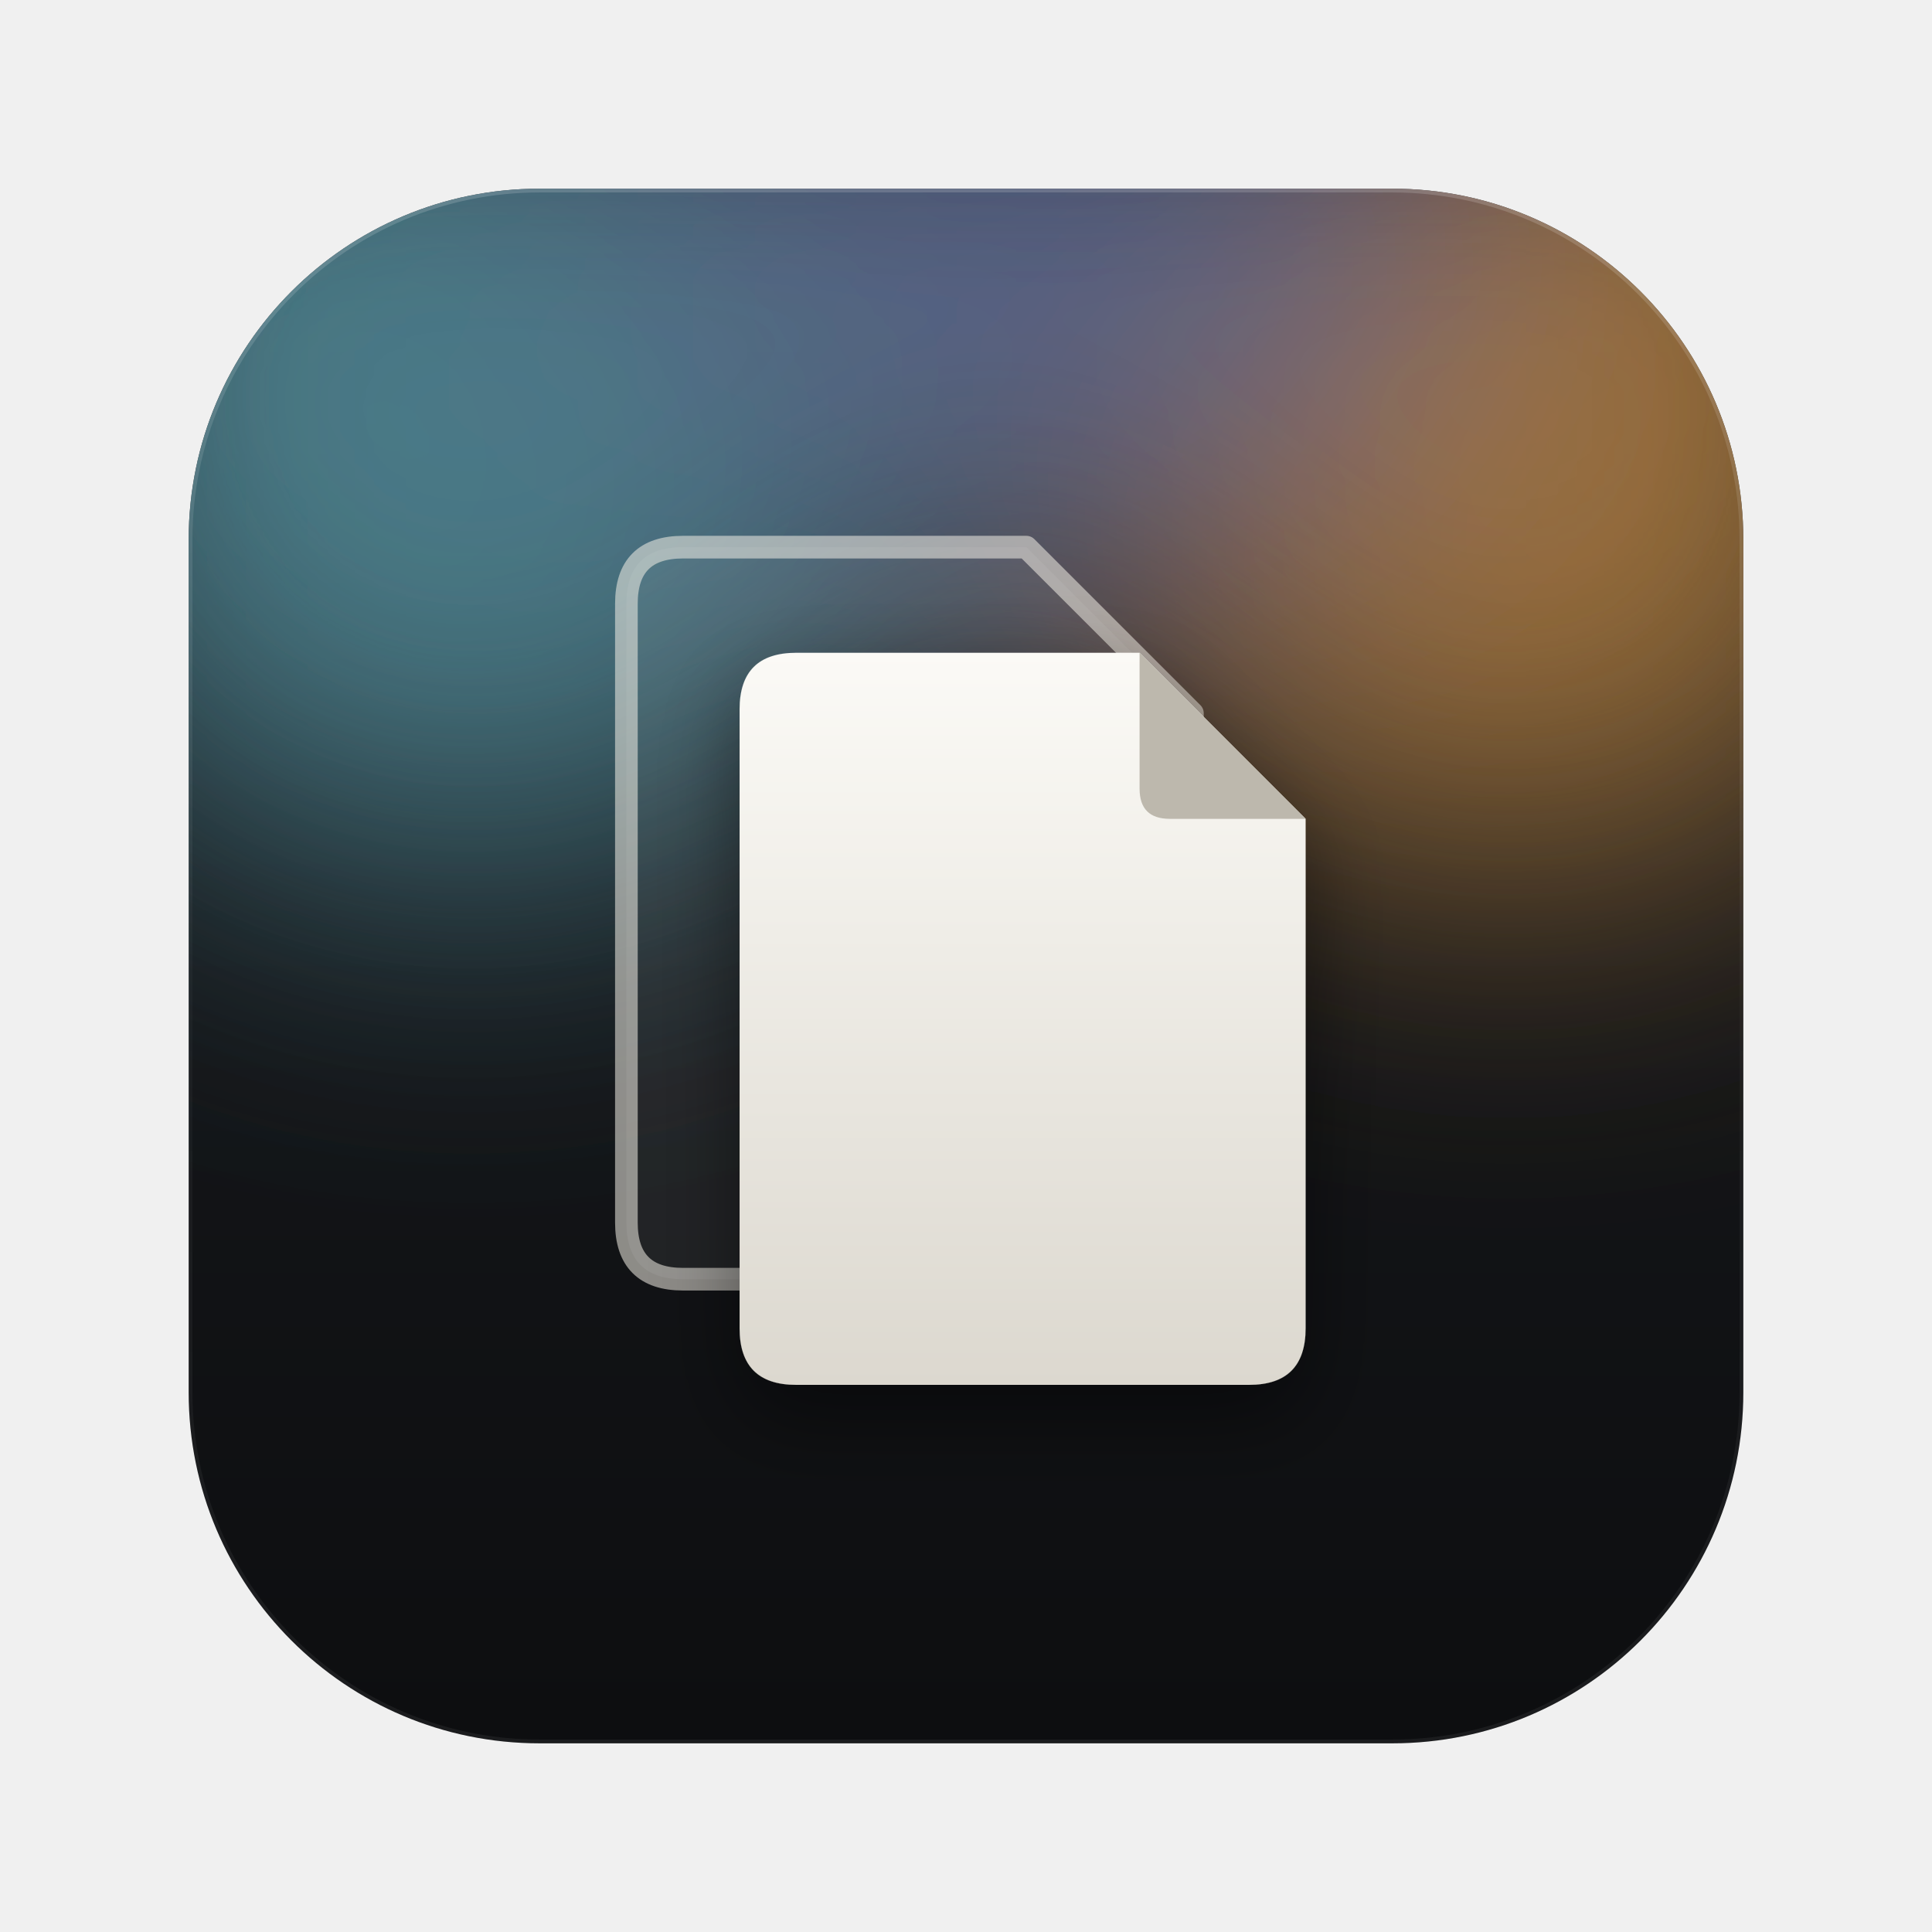
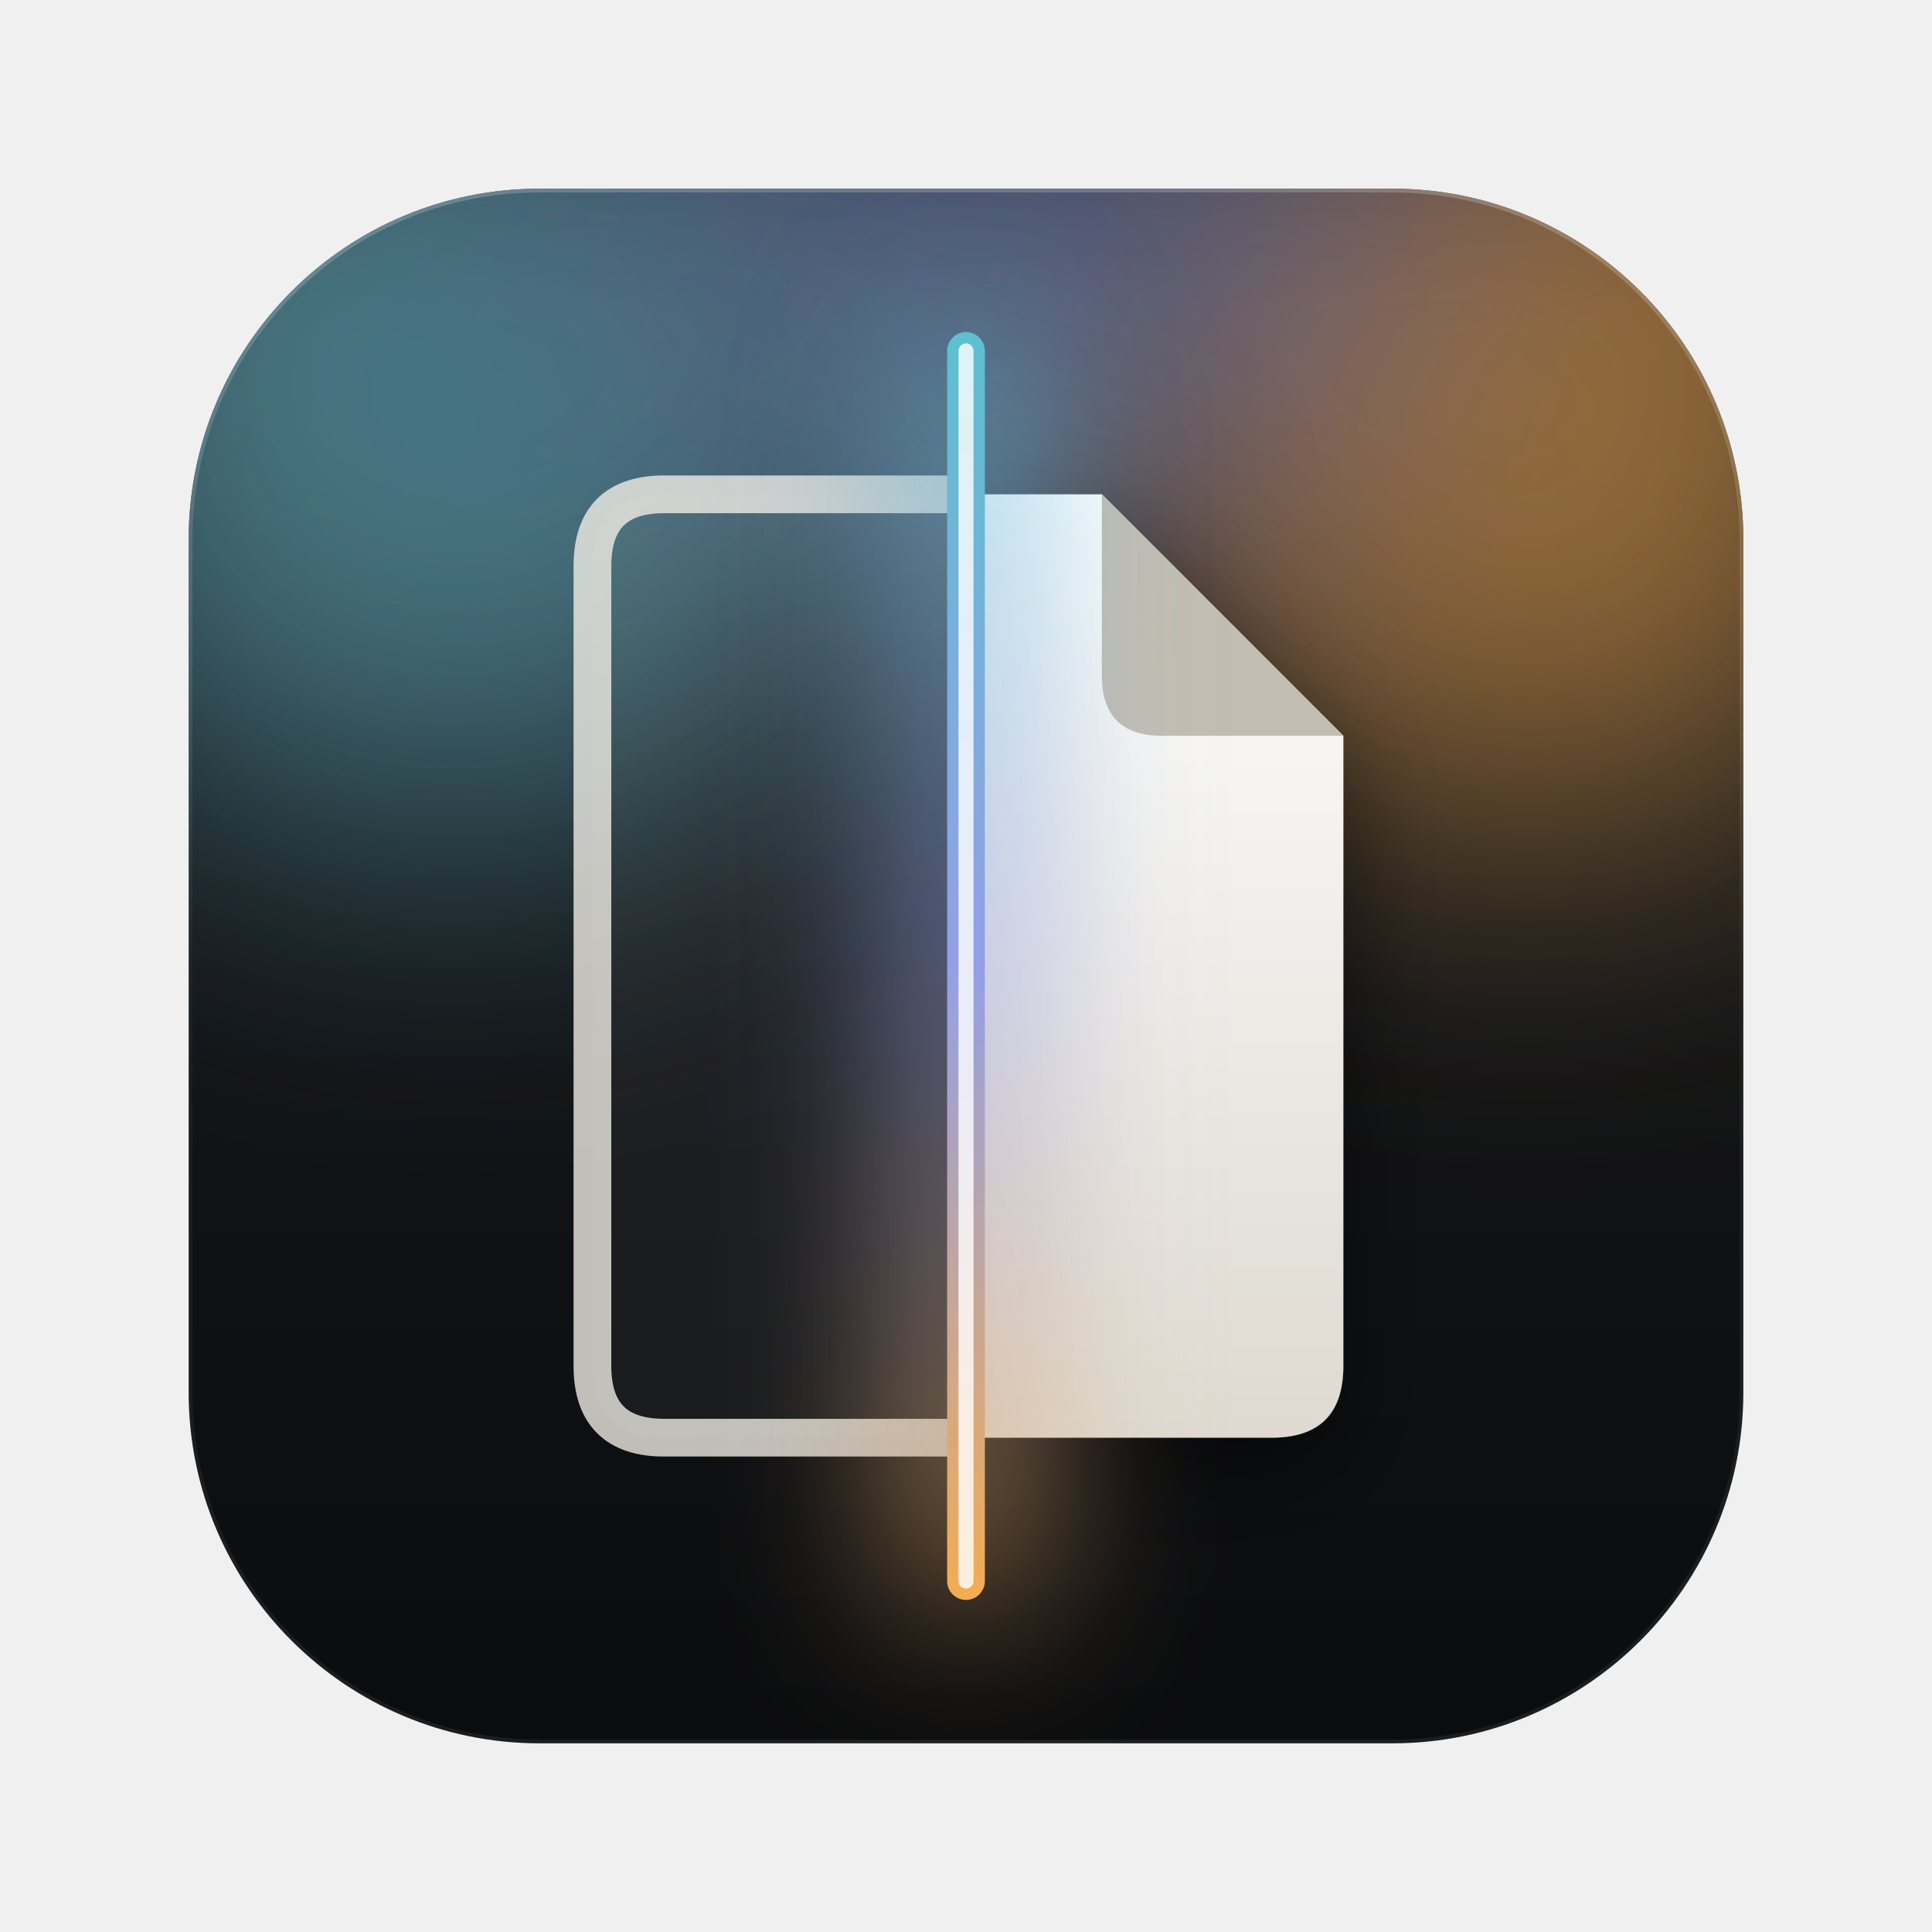
<svg xmlns="http://www.w3.org/2000/svg" width="1024" height="1024" viewBox="0 0 1024 1024">
  <defs>
    <clipPath id="tile">
      <rect x="100" y="100" width="824" height="824" rx="186" />
    </clipPath>
+     <clipPath id="before">
+       <rect x="100" y="100" width="412" height="824" />
+     </clipPath>
+     <clipPath id="after">
+       <rect x="512" y="100" width="412" height="824" />
+     </clipPath>
    <filter id="soft" x="-50%" y="-50%" width="200%" height="200%">
      <feGaussianBlur stdDeviation="90" />
    </filter>
+     <filter id="beam" filterUnits="userSpaceOnUse" x="250" y="60" width="524" height="904">
+       <feGaussianBlur stdDeviation="46" />
+     </filter>
+     <filter id="lift" filterUnits="userSpaceOnUse" x="250" y="150" width="620" height="760">
+       <feDropShadow dx="0" dy="20" stdDeviation="26" flood-color="#000" flood-opacity="0.5" />
+     </filter>
    <linearGradient id="base" x1="0" y1="0" x2="0" y2="1">
      <stop offset="0" stop-color="#1b1d21" />
-       <stop offset="1" stop-color="#0d0e10" />
+       <stop offset="1" stop-color="#0b0c0e" />
    </linearGradient>
    <linearGradient id="paper" x1="0" y1="0" x2="0" y2="1">
-       <stop offset="0" stop-color="#fbfaf6" />
-       <stop offset="1" stop-color="#dcd8cf" />
+       <stop offset="0" stop-color="#ffffff" />
+       <stop offset="1" stop-color="#dedad1" />
+     </linearGradient>
+     <linearGradient id="light" x1="0" y1="0" x2="0" y2="1">
+       <stop offset="0" stop-color="#5cc0cf" />
+       <stop offset="0.5" stop-color="#93a0e6" />
+       <stop offset="1" stop-color="#f3ac52" />
    </linearGradient>
    <linearGradient id="edge" x1="0" y1="0" x2="0" y2="1">
-       <stop offset="0" stop-color="#ffffff" stop-opacity="0.16" />
+       <stop offset="0" stop-color="#ffffff" stop-opacity="0.2" />
      <stop offset="0.5" stop-color="#ffffff" stop-opacity="0.03" />
-       <stop offset="1" stop-color="#ffffff" stop-opacity="0.06" />
+       <stop offset="1" stop-color="#ffffff" stop-opacity="0.07" />
    </linearGradient>
-     <filter id="lift" x="-30%" y="-30%" width="160%" height="160%">
-       <feDropShadow dx="0" dy="18" stdDeviation="22" flood-color="#000" flood-opacity="0.45" />
-     </filter>
  </defs>
  <g clip-path="url(#tile)">
    <rect x="100" y="100" width="824" height="824" fill="url(#base)" />
-     <g filter="url(#soft)" opacity="0.9">
-       <circle cx="250" cy="200" r="260" fill="#4f8592" />
-       <circle cx="800" cy="210" r="250" fill="#a8783e" />
-       <circle cx="540" cy="80" r="220" fill="#5d6a90" />
+     <g filter="url(#soft)" opacity="0.85">
+       <circle cx="240" cy="190" r="250" fill="#4f8592" />
+       <circle cx="810" cy="200" r="240" fill="#a8783e" />
+       <circle cx="530" cy="70" r="210" fill="#5d6a90" />
    </g>
-     <path d="M362 290H544L632 378V648Q632 678 602 678H362Q332 678 332 648V320Q332 290 362 290Z" fill="#ffffff" fill-opacity="0.07" stroke="#f1eee6" stroke-opacity="0.55" stroke-width="12" stroke-linejoin="round" />
-     <g filter="url(#lift)">
-       <path d="M422 346H604L692 434V704Q692 734 662 734H422Q392 734 392 704V376Q392 346 422 346Z" fill="url(#paper)" />
-       <path d="M604 346V418Q604 434 620 434H692Z" fill="#bdb8ad" />
+     <g clip-path="url(#before)">
+       <path d="M352 262H584L712 390V724Q712 762 674 762H352Q314 762 314 724V300Q314 262 352 262Z" fill="#ffffff" fill-opacity="0.05" stroke="#f3f0e8" stroke-opacity="0.78" stroke-width="20" stroke-linejoin="round" />
    </g>
+     <g clip-path="url(#after)">
+       <g filter="url(#lift)">
+         <path d="M352 262H584L712 390V724Q712 762 674 762H352Q314 762 314 724V300Q314 262 352 262Z" fill="url(#paper)" />
+       </g>
+       <path d="M584 262V358Q584 390 616 390H712Z" fill="#c2bdb1" />
+     </g>
+     <rect x="482" y="170" width="60" height="684" rx="30" fill="url(#light)" filter="url(#beam)" opacity="0.8" />
+     <rect x="502" y="176" width="20" height="672" rx="10" fill="url(#light)" />
+     <rect x="508" y="182" width="8" height="660" rx="4" fill="#ffffff" opacity="0.8" />
  </g>
  <rect x="101" y="101" width="822" height="822" rx="185" fill="none" stroke="url(#edge)" stroke-width="2" />
</svg>
